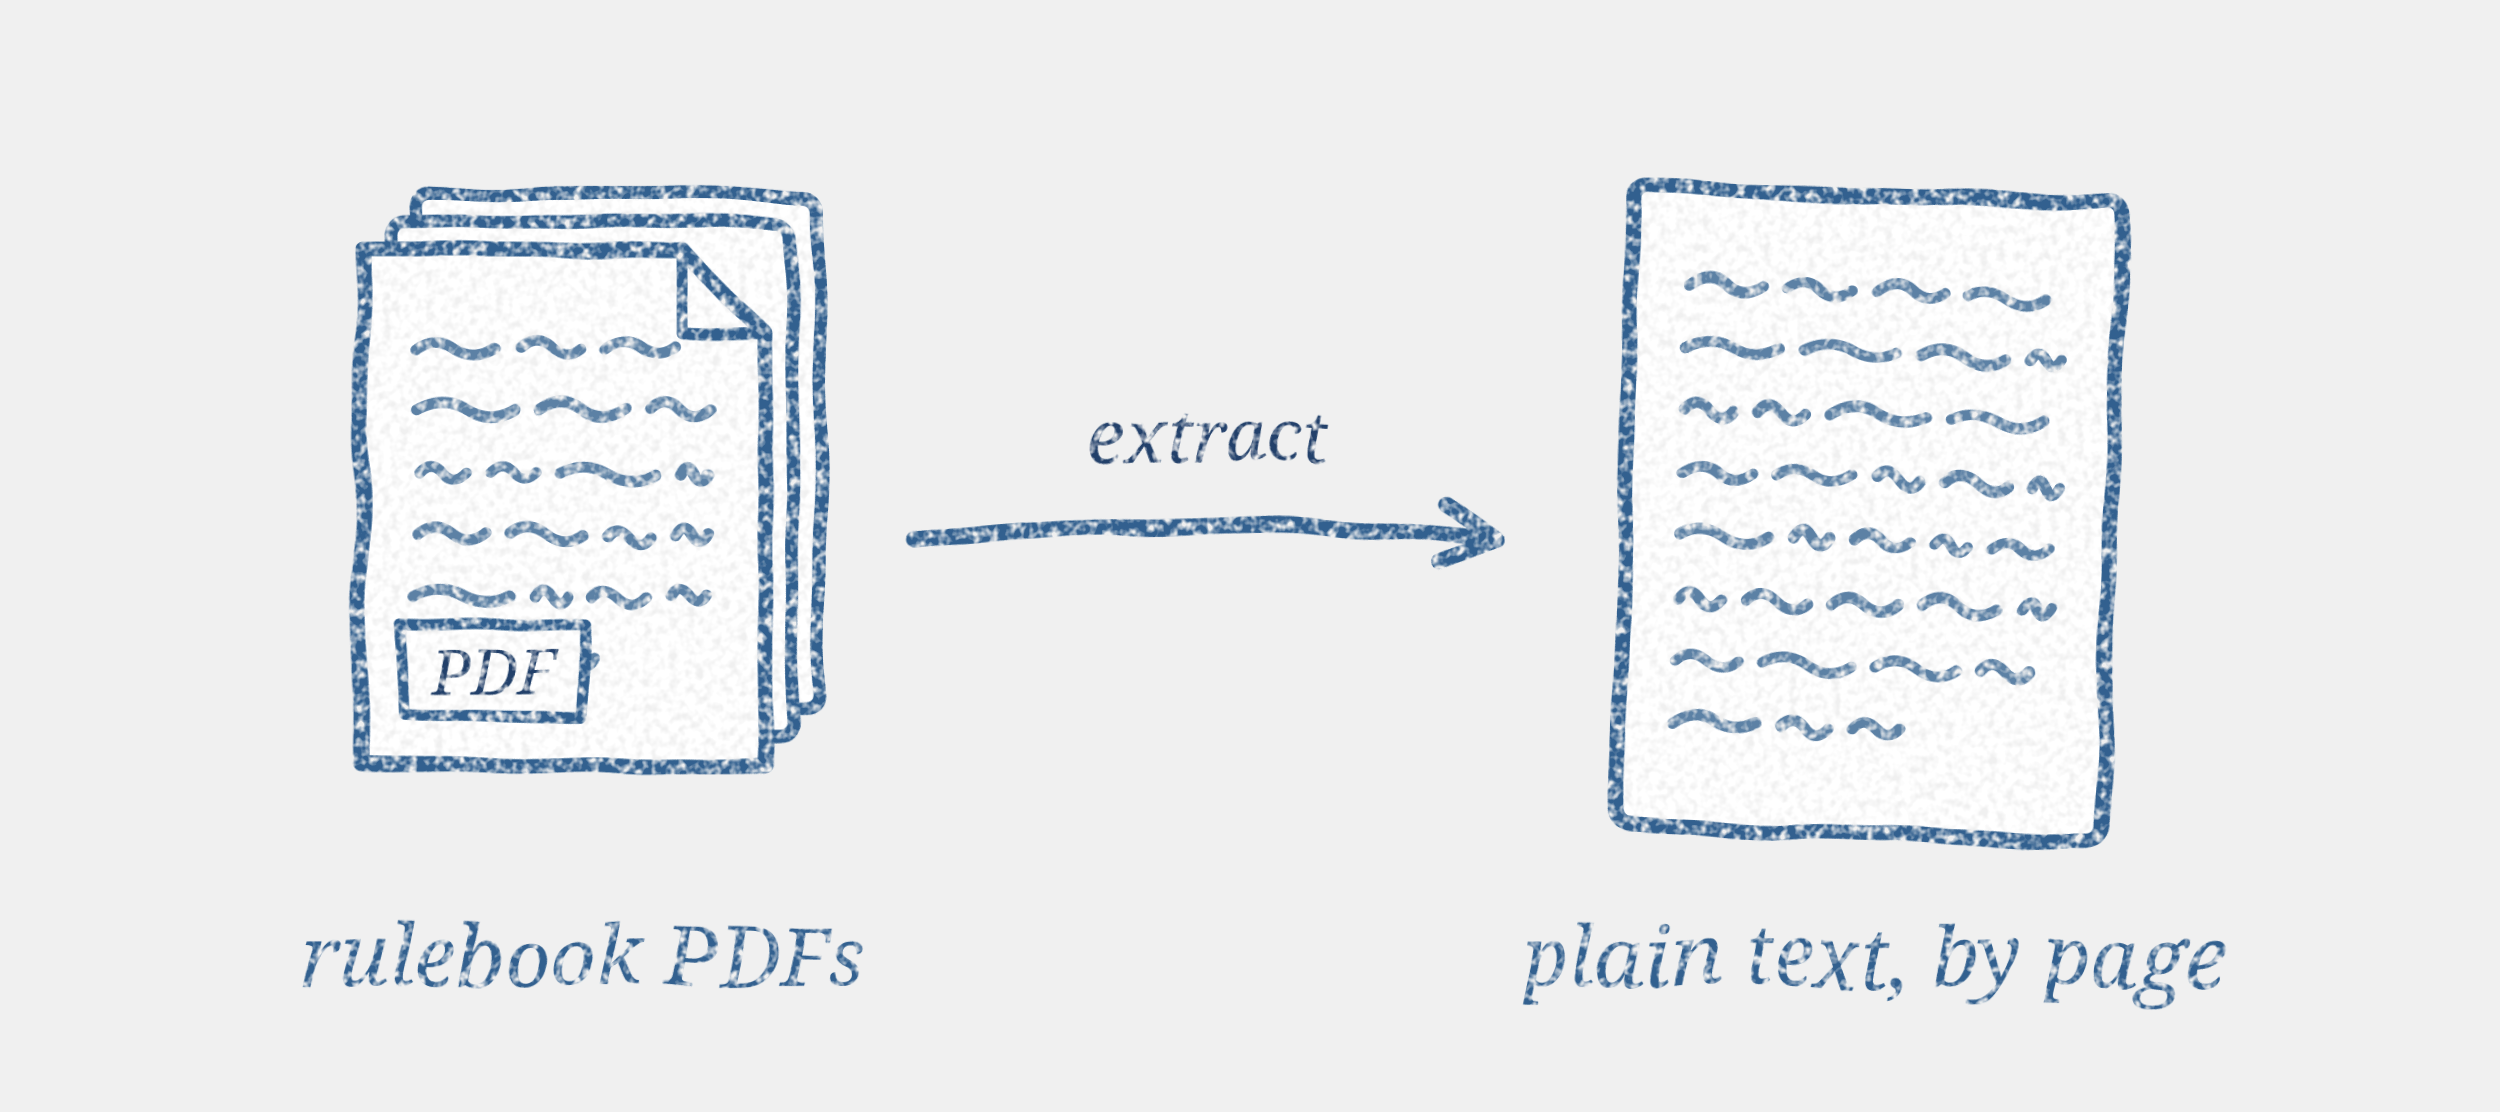
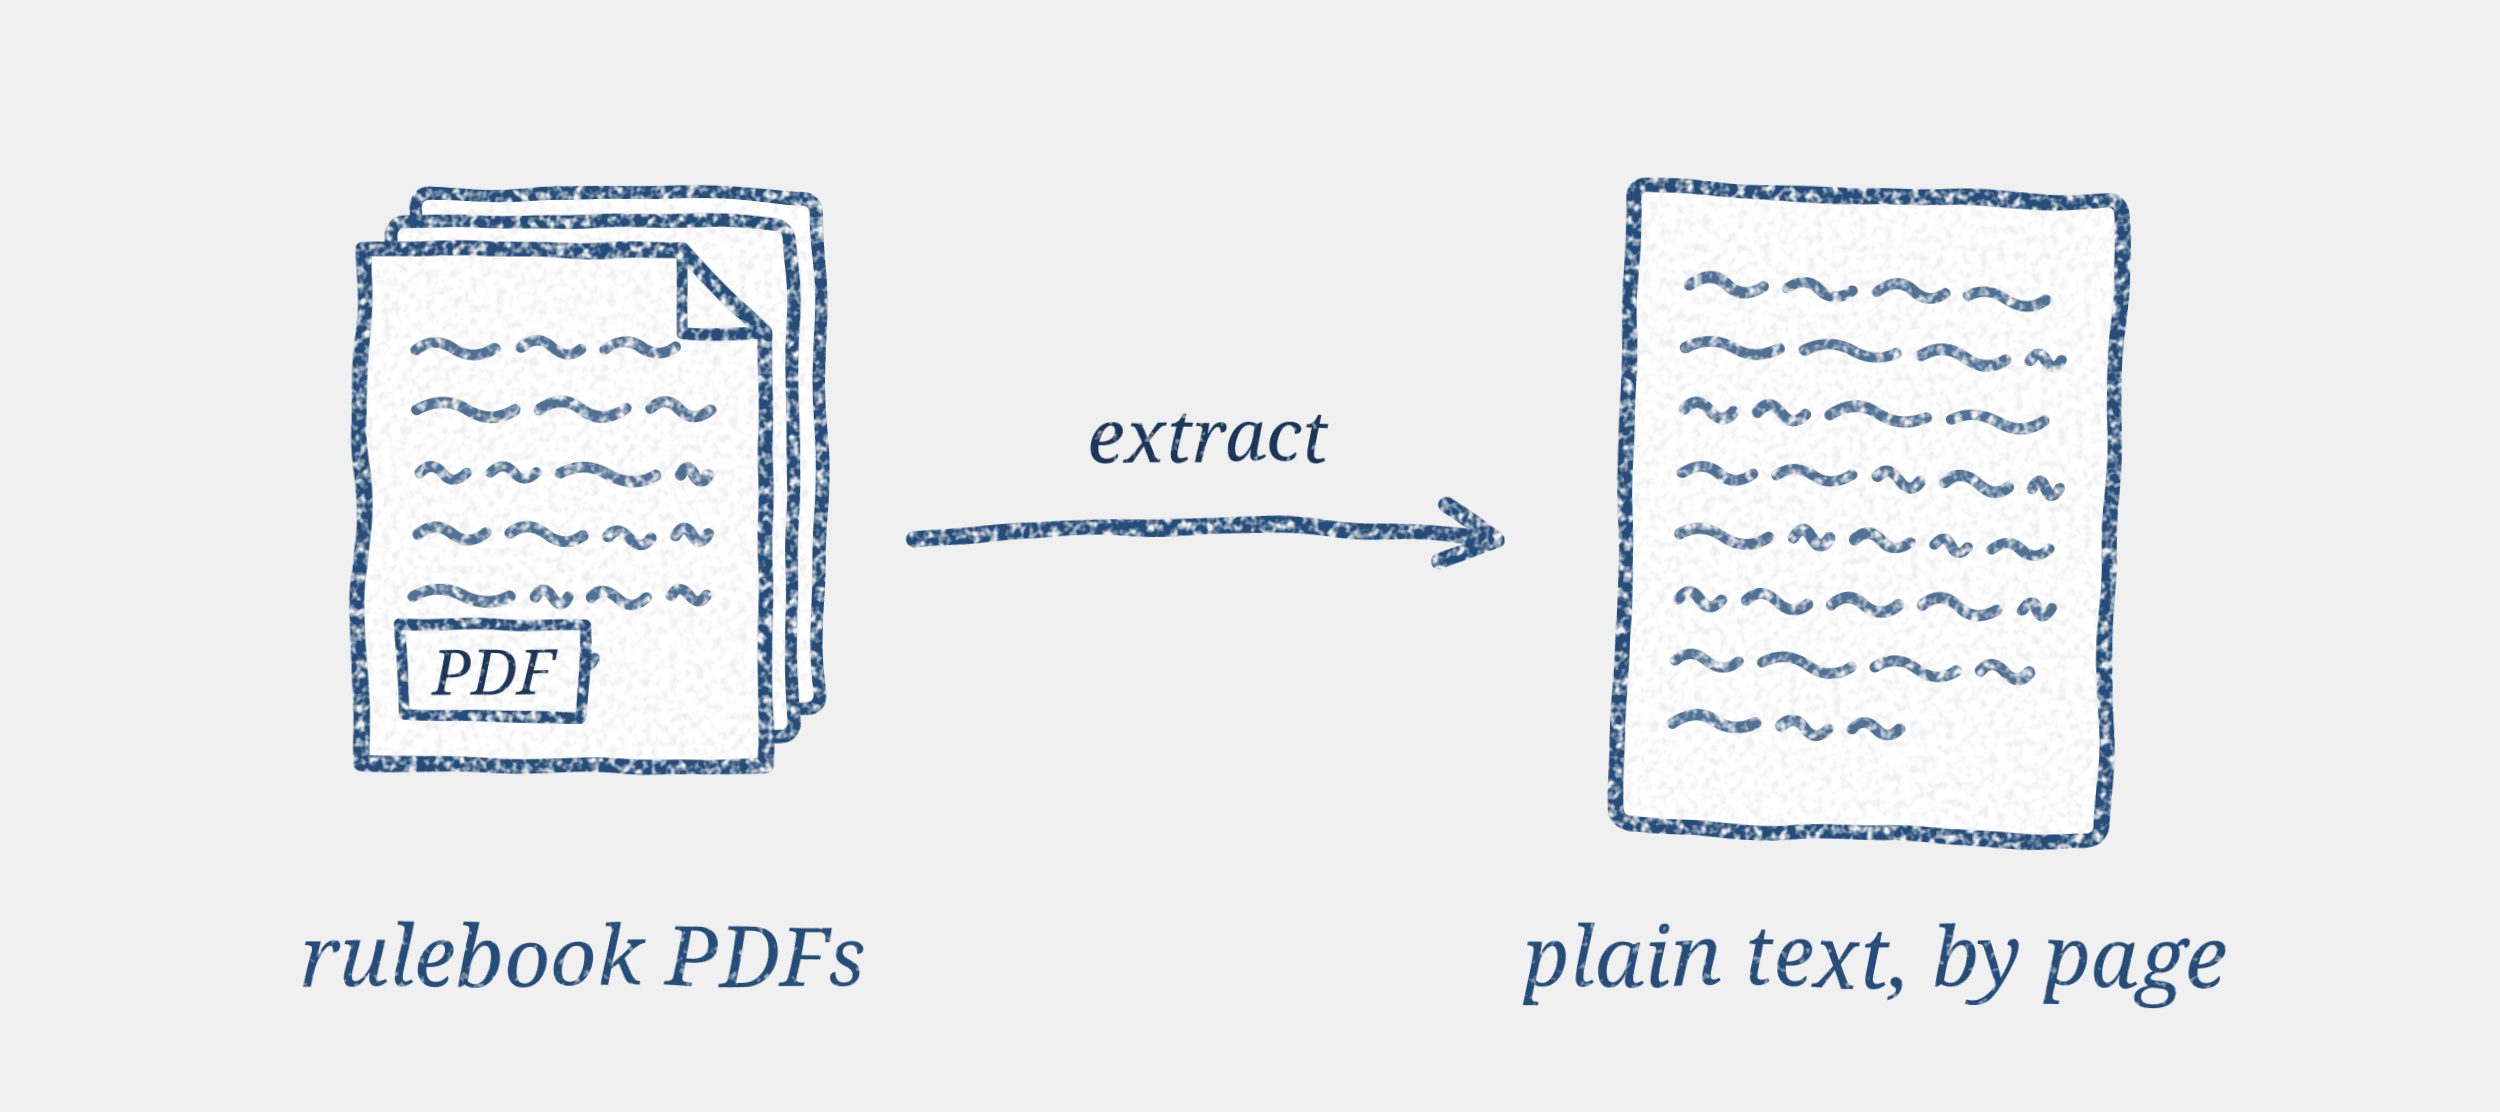
<svg xmlns="http://www.w3.org/2000/svg" viewBox="0 0 360 160" role="img" aria-label="Flow: rulebook PDFs, extracted to plain text">
-   <style>.ink path, .ink rect, .ink ellipse, .ink polygon, .ink circle { vector-effect: non-scaling-stroke; }</style>
+   <style>.ink path, .ink rect, .ink ellipse, .ink polygon, .ink circle { vector-effect: non-scaling-stroke; } .lines text { display: none; } .words :not(g):not(text) { display: none; }</style>
  <defs>
    <filter id="crayon" x="-5%" y="-5%" width="110%" height="110%">
      <feTurbulence type="fractalNoise" baseFrequency="0.05" numOctaves="2" seed="4" result="wob" />
      <feDisplacementMap in="SourceGraphic" in2="wob" scale="2.2" xChannelSelector="R" yChannelSelector="G" result="moved" />
      <feTurbulence type="fractalNoise" baseFrequency="0.8" numOctaves="2" seed="9" result="grain" />
      <feColorMatrix in="grain" type="matrix" values="0 0 0 0 0  0 0 0 0 0  0 0 0 0 0  -3 0 0 0 2.3" result="tooth" />
      <feComposite in="moved" in2="tooth" operator="in" />
    </filter>
+     <filter id="crayon-words" x="-5%" y="-5%" width="110%" height="110%">
+       <feTurbulence type="fractalNoise" baseFrequency="0.05" numOctaves="2" seed="4" result="wob" />
+       <feDisplacementMap in="SourceGraphic" in2="wob" scale="1.4" xChannelSelector="R" yChannelSelector="G" result="moved" />
+       <feTurbulence type="fractalNoise" baseFrequency="0.8" numOctaves="2" seed="9" result="grain" />
+       <feColorMatrix in="grain" type="matrix" values="0 0 0 0 0  0 0 0 0 0  0 0 0 0 0  -3 0 0 0 2.8" result="tooth" />
+       <feComposite in="moved" in2="tooth" operator="in" />
+     </filter>
  </defs>
-   <g class="ink" filter="url(#crayon)" fill="none" stroke="#33618f" stroke-linecap="round" stroke-linejoin="round">
+   <g class="ink lines" filter="url(#crayon)" fill="none" stroke="#264d79" stroke-linecap="round" stroke-linejoin="round">
    <rect x="60" y="28" width="58" height="74" rx="2" fill="#fff" stroke-width="1.89" />
    <rect x="56" y="32" width="58" height="74" rx="2" fill="#fff" stroke-width="1.89" />
    <g transform="rotate(0.0 81.0 73.0)">
      <path d="M52 36 L98 36 L110 48 L110 110 L52 110 Z" fill="#fff" stroke-width="2.17" />
      <path d="M98 36 L98 48 L110 48" stroke-width="1.74" />
      <path d="M60.0 50.0 q 2.8 -2 5.5 0 t 5.5 0 M74.5 50.0 q 2.2 -2 4.5 0 t 4.5 0 M87.0 50.0 q 2.5 -2 5.0 0 t 5.0 0 M60.0 59.0 q 3.5 -2 7.0 0 t 7.0 0 M77.5 59.0 q 3.2 -2 6.5 0 t 6.5 0 M94.0 59.0 q 2.0 -2 4.0 0 t 4.0 0 M60.0 68.0 q 1.8 -2 3.5 0 t 3.5 0 M70.5 68.0 q 1.8 -2 3.5 0 t 3.5 0 M81.0 68.0 q 3.5 -2 7.0 0 t 7.0 0 M98.5 68.0 q 0.9 -2 1.8 0 t 1.8 0 M60.0 77.0 q 2.5 -2 5.0 0 t 5.0 0 M73.5 77.0 q 2.8 -2 5.5 0 t 5.5 0 M88.0 77.0 q 1.5 -2 3.0 0 t 3.0 0 M97.5 77.0 q 1.1 -2 2.2 0 t 2.2 0 M60.0 86.0 q 3.2 -2 6.5 0 t 6.5 0 M76.5 86.0 q 1.2 -2 2.5 0 t 2.5 0 M85.0 86.0 q 2.0 -2 4.0 0 t 4.0 0 M96.5 86.0 q 1.2 -2 2.5 0 t 2.5 0 M60.0 95.0 q 1.5 -2 3.0 0 t 3.0 0 M69.5 95.0 q 2.2 -2 4.5 0 t 4.5 0 M82.0 95.0 q 0.8 -2 1.6 0 t 1.6 0" stroke-width="1.59" opacity="0.8" />
    </g>
    <rect x="58" y="90" width="26" height="13" fill="#fff" stroke-width="1.59" />
-     <text x="71" y="100" text-anchor="middle" font-family="Georgia, serif" font-style="italic" font-size="9" fill="#22416a" stroke="none">PDF</text>
+     <text x="71" y="100" text-anchor="middle" font-family="Georgia, serif" font-style="italic" font-size="9" fill="#1a3558" stroke="none">PDF</text>
    <path d="M132.0 78.0 Q 174.0 73.0 216.0 78.0" stroke-width="2.32" />
    <path d="M208.6 72.7 L216.0 78.0 L207.5 81.4" stroke-width="2.32" />
-     <text x="174.0" y="66.5" text-anchor="middle" font-family="Georgia, serif" font-style="italic" font-size="10.5" fill="#22416a" stroke="none">extract</text>
+     <text x="174.0" y="66.5" text-anchor="middle" font-family="Georgia, serif" font-style="italic" font-size="10.5" fill="#1a3558" stroke="none">extract</text>
    <g transform="rotate(2 269.0 74.0)">
      <rect x="234" y="28" width="70" height="92" rx="2" fill="#fff" stroke-width="2.17" />
      <path d="M242.0 42.0 q 2.8 -2 5.5 0 t 5.5 0 M256.5 42.0 q 2.2 -2 4.5 0 t 4.5 0 M269.0 42.0 q 2.5 -2 5.0 0 t 5.0 0 M282.5 42.0 q 2.8 -2 5.5 0 t 5.5 0 M242.0 51.0 q 3.5 -2 7.0 0 t 7.0 0 M259.5 51.0 q 3.2 -2 6.5 0 t 6.5 0 M276.0 51.0 q 3.0 -2 6.0 0 t 6.0 0 M291.5 51.0 q 1.1 -2 2.2 0 t 2.2 0 M242.0 60.0 q 1.8 -2 3.5 0 t 3.5 0 M252.5 60.0 q 1.8 -2 3.5 0 t 3.5 0 M263.0 60.0 q 3.5 -2 7.0 0 t 7.0 0 M280.5 60.0 q 3.2 -2 6.5 0 t 6.5 0 M242.0 69.0 q 2.5 -2 5.0 0 t 5.0 0 M255.5 69.0 q 2.8 -2 5.5 0 t 5.5 0 M270.0 69.0 q 1.5 -2 3.0 0 t 3.0 0 M279.5 69.0 q 2.2 -2 4.5 0 t 4.5 0 M292.0 69.0 q 1.0 -2 2.0 0 t 2.0 0 M242.0 78.0 q 3.2 -2 6.5 0 t 6.5 0 M258.5 78.0 q 1.2 -2 2.5 0 t 2.5 0 M267.0 78.0 q 2.0 -2 4.0 0 t 4.0 0 M278.5 78.0 q 1.2 -2 2.5 0 t 2.5 0 M287.0 78.0 q 2.0 -2 4.0 0 t 4.0 0 M242.0 87.0 q 1.5 -2 3.0 0 t 3.0 0 M251.5 87.0 q 2.2 -2 4.5 0 t 4.5 0 M264.0 87.0 q 2.5 -2 5.0 0 t 5.0 0 M277.5 87.0 q 2.8 -2 5.5 0 t 5.5 0 M292.0 87.0 q 1.0 -2 2.0 0 t 2.0 0 M242.0 96.0 q 2.2 -2 4.5 0 t 4.5 0 M254.5 96.0 q 3.2 -2 6.5 0 t 6.5 0 M271.0 96.0 q 3.0 -2 6.0 0 t 6.0 0 M286.5 96.0 q 1.8 -2 3.5 0 t 3.5 0 M242.0 105.0 q 3.0 -2 6.0 0 t 6.0 0 M257.5 105.0 q 1.8 -2 3.5 0 t 3.5 0 M268.0 105.0 q 1.6 -2 3.2 0 t 3.2 0" stroke-width="1.59" opacity="0.8" />
    </g>
-     <text x="84" y="142" text-anchor="middle" font-family="Georgia, serif" font-style="italic" font-size="12" fill="#33618f" stroke="none">rulebook PDFs</text>
-     <text x="270" y="142" text-anchor="middle" font-family="Georgia, serif" font-style="italic" font-size="12" fill="#33618f" stroke="none">plain text, by page</text>
+     <text x="84" y="142" text-anchor="middle" font-family="Georgia, serif" font-style="italic" font-size="12" fill="#264d79" stroke="none">rulebook PDFs</text>
+     <text x="270" y="142" text-anchor="middle" font-family="Georgia, serif" font-style="italic" font-size="12" fill="#264d79" stroke="none">plain text, by page</text>
+   </g>
+   <g class="ink words" filter="url(#crayon-words)" fill="none" stroke="#264d79" stroke-linecap="round" stroke-linejoin="round">
+     <rect x="60" y="28" width="58" height="74" rx="2" fill="#fff" stroke-width="1.89" />
+     <rect x="56" y="32" width="58" height="74" rx="2" fill="#fff" stroke-width="1.89" />
+     <g transform="rotate(0.0 81.0 73.0)">
+       <path d="M52 36 L98 36 L110 48 L110 110 L52 110 Z" fill="#fff" stroke-width="2.17" />
+       <path d="M98 36 L98 48 L110 48" stroke-width="1.74" />
+       <path d="M60.0 50.0 q 2.8 -2 5.5 0 t 5.5 0 M74.5 50.0 q 2.2 -2 4.5 0 t 4.5 0 M87.0 50.0 q 2.5 -2 5.0 0 t 5.0 0 M60.0 59.0 q 3.5 -2 7.0 0 t 7.0 0 M77.5 59.0 q 3.2 -2 6.5 0 t 6.5 0 M94.0 59.0 q 2.0 -2 4.0 0 t 4.0 0 M60.0 68.0 q 1.8 -2 3.5 0 t 3.5 0 M70.5 68.0 q 1.8 -2 3.5 0 t 3.5 0 M81.0 68.0 q 3.5 -2 7.0 0 t 7.0 0 M98.5 68.0 q 0.9 -2 1.8 0 t 1.8 0 M60.0 77.0 q 2.5 -2 5.0 0 t 5.0 0 M73.5 77.0 q 2.8 -2 5.5 0 t 5.5 0 M88.0 77.0 q 1.5 -2 3.0 0 t 3.0 0 M97.5 77.0 q 1.1 -2 2.2 0 t 2.2 0 M60.0 86.0 q 3.2 -2 6.5 0 t 6.5 0 M76.5 86.0 q 1.2 -2 2.5 0 t 2.5 0 M85.0 86.0 q 2.0 -2 4.0 0 t 4.0 0 M96.5 86.0 q 1.2 -2 2.5 0 t 2.5 0 M60.0 95.0 q 1.5 -2 3.0 0 t 3.0 0 M69.5 95.0 q 2.2 -2 4.5 0 t 4.5 0 M82.0 95.0 q 0.8 -2 1.6 0 t 1.6 0" stroke-width="1.59" opacity="0.8" />
+     </g>
+     <rect x="58" y="90" width="26" height="13" fill="#fff" stroke-width="1.59" />
+     <text x="71" y="100" text-anchor="middle" font-family="Georgia, serif" font-style="italic" font-size="9" fill="#1a3558" stroke="none">PDF</text>
+     <path d="M132.0 78.0 Q 174.0 73.0 216.0 78.0" stroke-width="2.32" />
+     <path d="M208.6 72.7 L216.0 78.0 L207.5 81.4" stroke-width="2.32" />
+     <text x="174.0" y="66.5" text-anchor="middle" font-family="Georgia, serif" font-style="italic" font-size="10.5" fill="#1a3558" stroke="none">extract</text>
+     <g transform="rotate(2 269.0 74.0)">
+       <rect x="234" y="28" width="70" height="92" rx="2" fill="#fff" stroke-width="2.17" />
+       <path d="M242.0 42.0 q 2.8 -2 5.5 0 t 5.5 0 M256.5 42.0 q 2.2 -2 4.5 0 t 4.5 0 M269.0 42.0 q 2.5 -2 5.0 0 t 5.0 0 M282.5 42.0 q 2.8 -2 5.5 0 t 5.5 0 M242.0 51.0 q 3.5 -2 7.0 0 t 7.0 0 M259.5 51.0 q 3.2 -2 6.5 0 t 6.5 0 M276.0 51.0 q 3.0 -2 6.0 0 t 6.0 0 M291.5 51.0 q 1.1 -2 2.2 0 t 2.2 0 M242.0 60.0 q 1.8 -2 3.5 0 t 3.5 0 M252.5 60.0 q 1.8 -2 3.5 0 t 3.5 0 M263.0 60.0 q 3.5 -2 7.0 0 t 7.0 0 M280.5 60.0 q 3.2 -2 6.5 0 t 6.5 0 M242.0 69.0 q 2.5 -2 5.0 0 t 5.0 0 M255.5 69.0 q 2.8 -2 5.5 0 t 5.5 0 M270.0 69.0 q 1.5 -2 3.0 0 t 3.0 0 M279.5 69.0 q 2.2 -2 4.5 0 t 4.5 0 M292.0 69.0 q 1.0 -2 2.0 0 t 2.0 0 M242.0 78.0 q 3.2 -2 6.5 0 t 6.5 0 M258.5 78.0 q 1.2 -2 2.5 0 t 2.5 0 M267.0 78.0 q 2.0 -2 4.0 0 t 4.0 0 M278.5 78.0 q 1.2 -2 2.5 0 t 2.5 0 M287.0 78.0 q 2.0 -2 4.0 0 t 4.0 0 M242.0 87.0 q 1.5 -2 3.0 0 t 3.0 0 M251.5 87.0 q 2.2 -2 4.5 0 t 4.5 0 M264.0 87.0 q 2.5 -2 5.0 0 t 5.0 0 M277.5 87.0 q 2.8 -2 5.5 0 t 5.5 0 M292.0 87.0 q 1.0 -2 2.0 0 t 2.0 0 M242.0 96.0 q 2.2 -2 4.5 0 t 4.5 0 M254.5 96.0 q 3.2 -2 6.5 0 t 6.5 0 M271.0 96.0 q 3.0 -2 6.0 0 t 6.0 0 M286.5 96.0 q 1.8 -2 3.5 0 t 3.5 0 M242.0 105.0 q 3.0 -2 6.0 0 t 6.0 0 M257.5 105.0 q 1.8 -2 3.5 0 t 3.5 0 M268.0 105.0 q 1.6 -2 3.2 0 t 3.2 0" stroke-width="1.59" opacity="0.8" />
+     </g>
+     <text x="84" y="142" text-anchor="middle" font-family="Georgia, serif" font-style="italic" font-size="12" fill="#264d79" stroke="none">rulebook PDFs</text>
+     <text x="270" y="142" text-anchor="middle" font-family="Georgia, serif" font-style="italic" font-size="12" fill="#264d79" stroke="none">plain text, by page</text>
  </g>
</svg>
